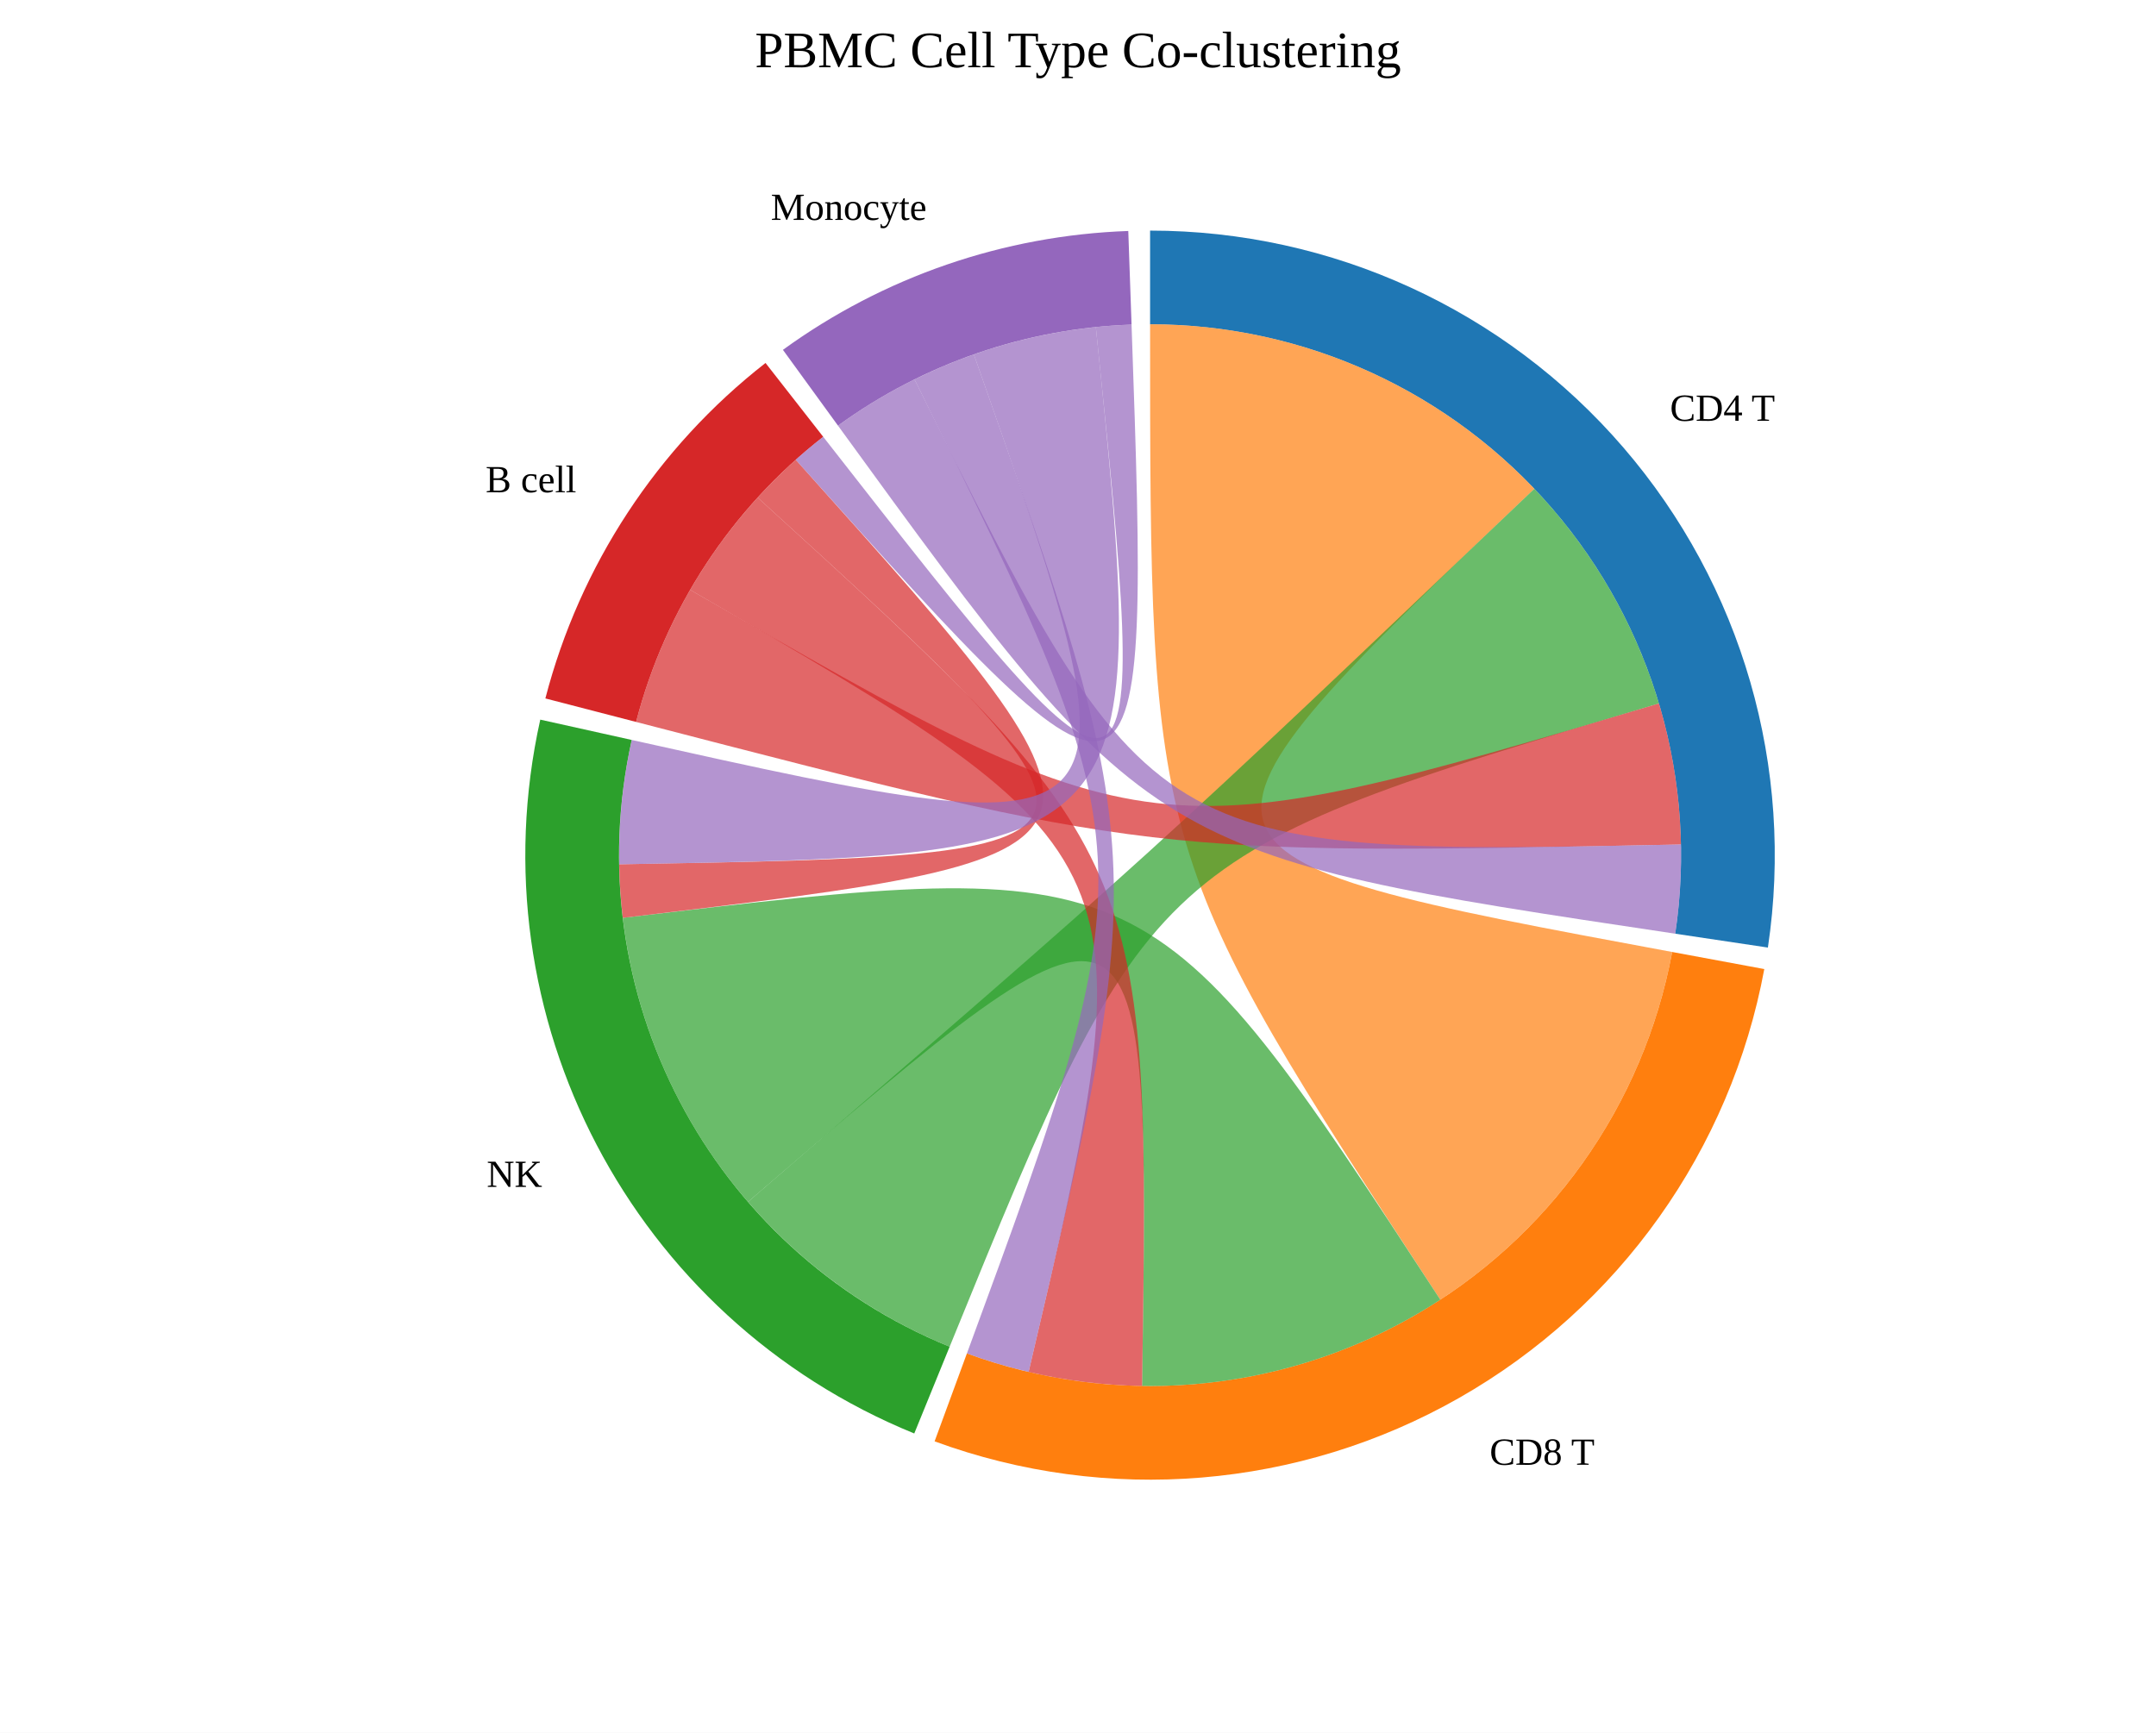
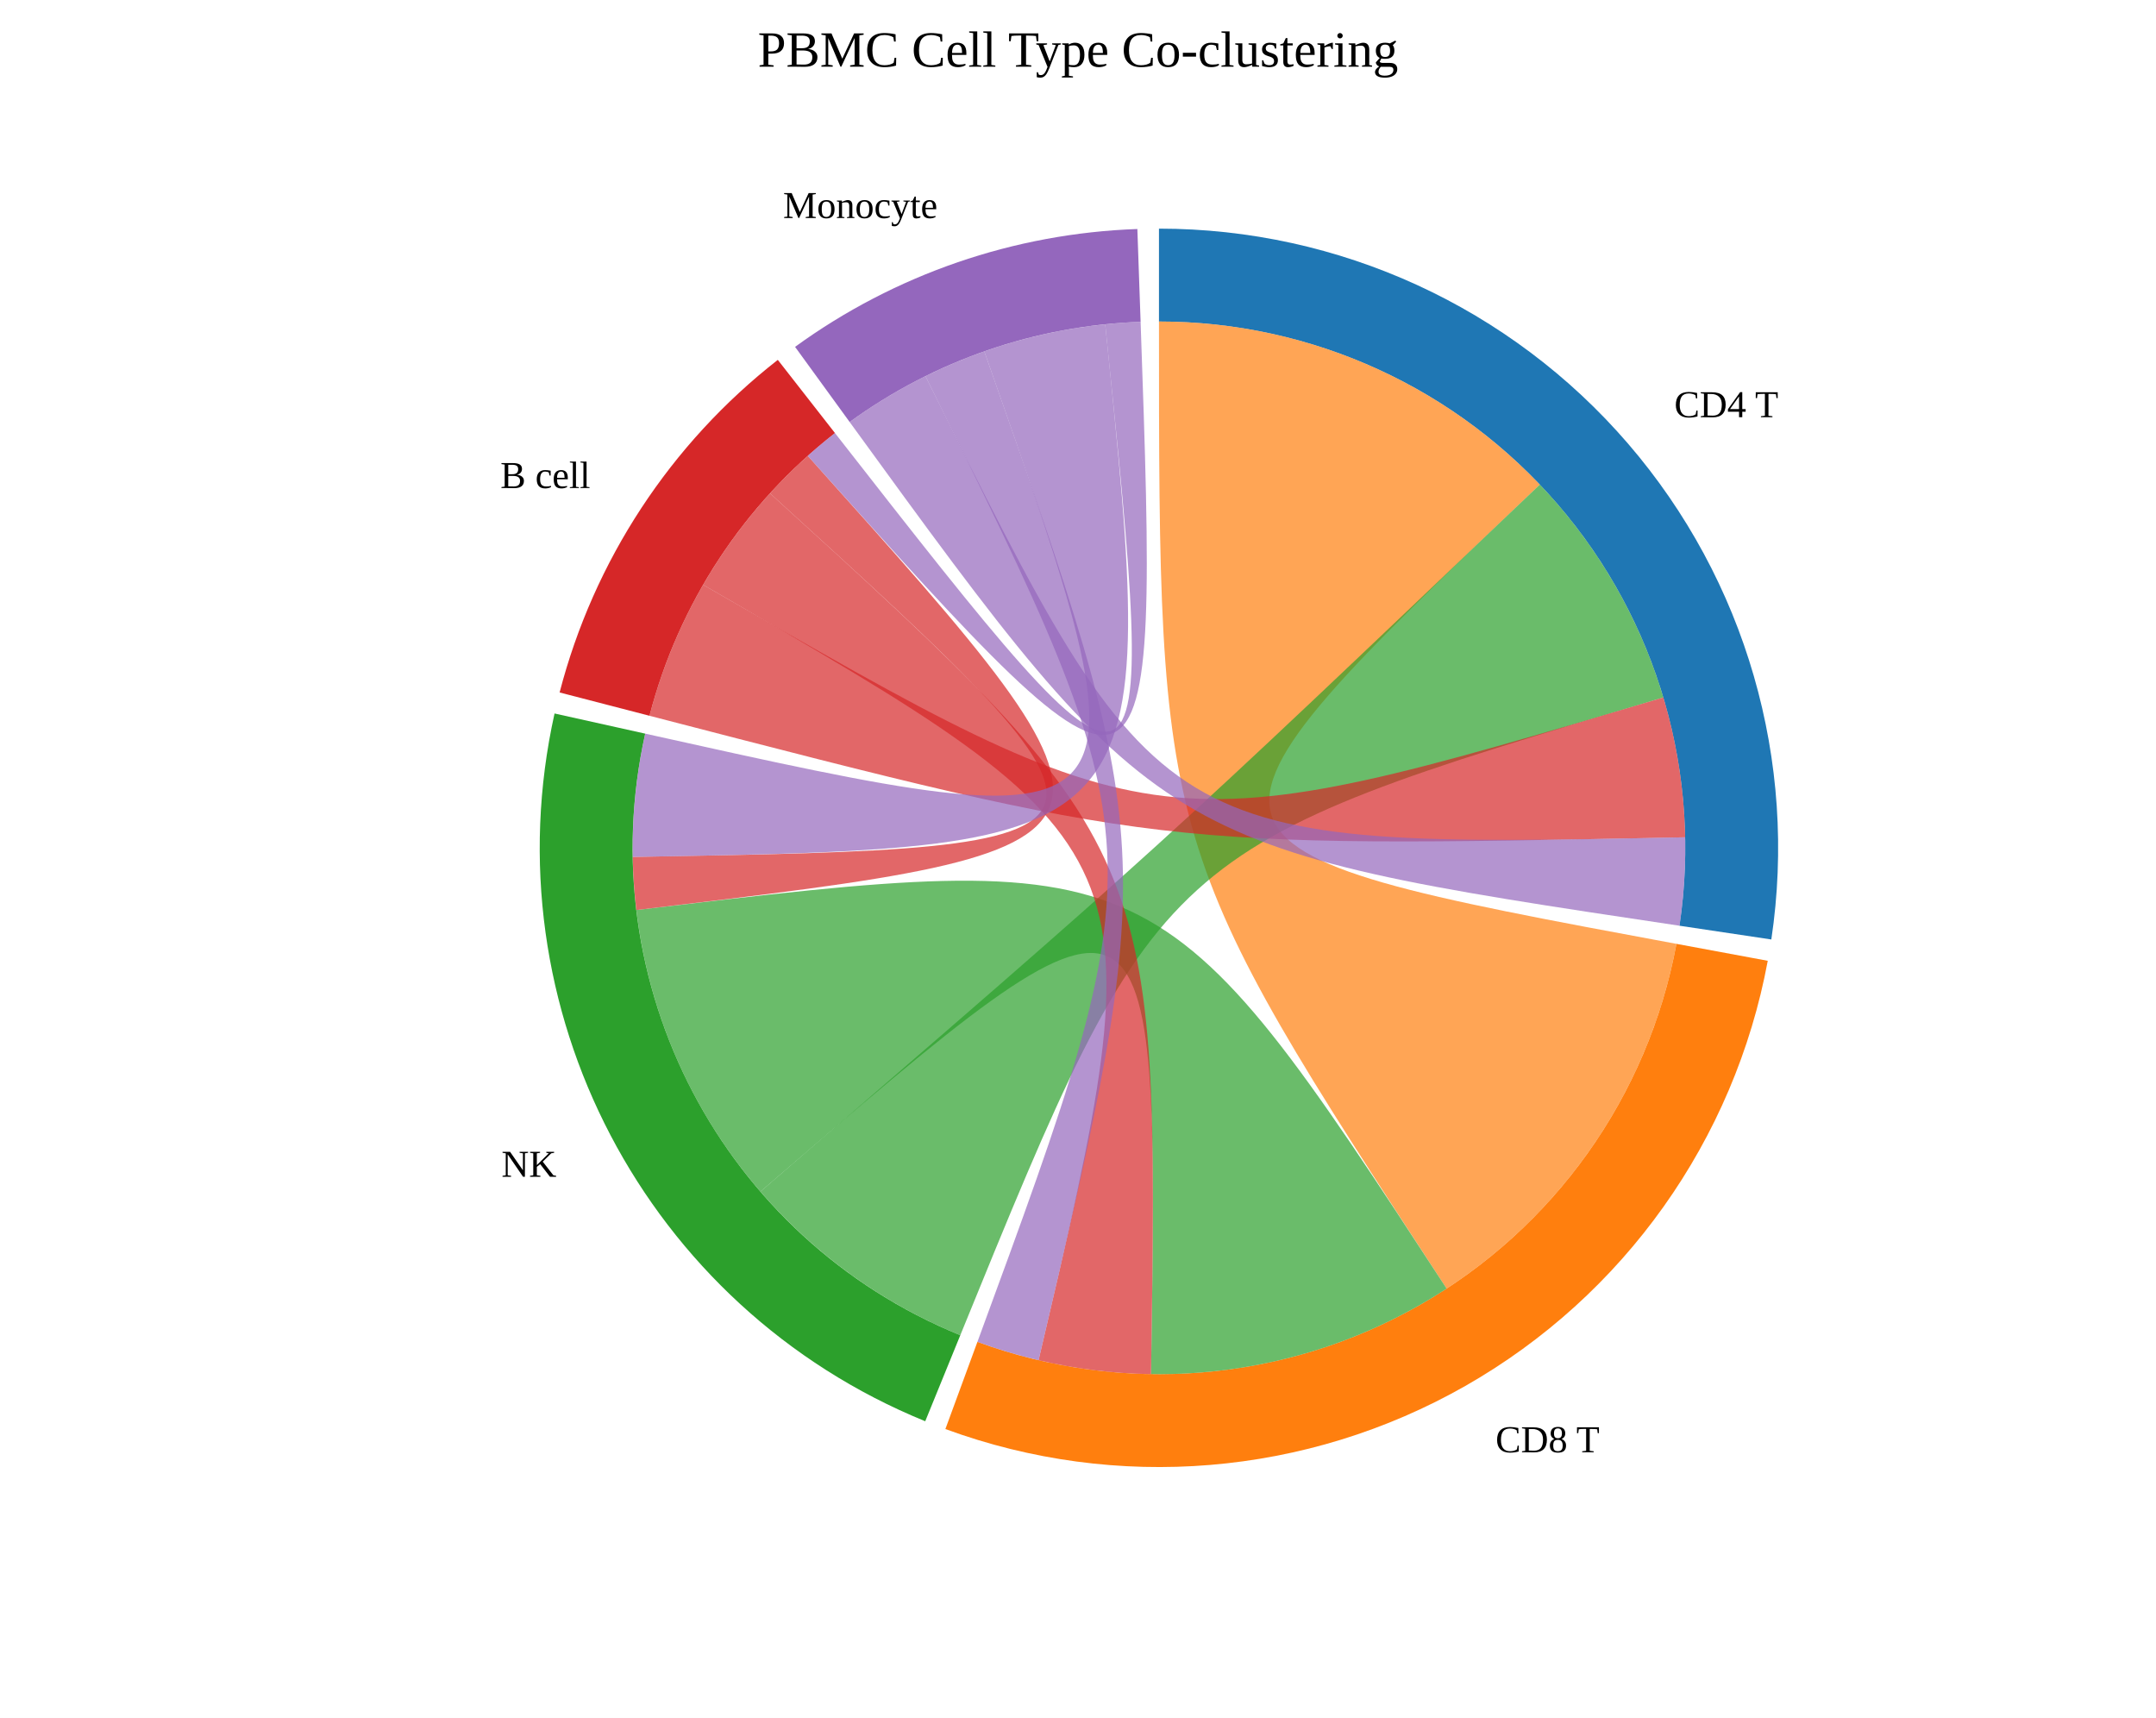
- <svg xmlns="http://www.w3.org/2000/svg" width="673" height="541" fill="black">
+ <svg xmlns="http://www.w3.org/2000/svg" width="679" height="541" fill="black">
  <rect width="100%" height="100%" fill="white" />
-   <text x="336.5" y="21" font-size="16" text-anchor="middle">PBMC Cell Type Co-clustering</text>
-   <path d="M 359 72 A 195 195 0 0 1 551.853 295.856 L 522.925 291.528 A 165.75 165.75 0 0 0 359 101.25 Z" stroke="none" stroke-width="0" fill="#1f77b4" />
-   <path d="M 550.729 302.569 A 195 195 0 0 1 291.735 450.031 L 301.824 422.576 A 165.75 165.75 0 0 0 521.969 297.234 Z" stroke="none" stroke-width="0" fill="#ff7f0e" />
-   <path d="M 285.388 447.572 A 195 195 0 0 1 168.646 224.688 L 197.199 231.035 A 165.75 165.75 0 0 0 296.43 420.486 Z" stroke="none" stroke-width="0" fill="#2ca02c" />
-   <path d="M 170.239 218.07 A 195 195 0 0 1 238.958 113.329 L 256.964 136.379 A 165.75 165.75 0 0 0 198.553 225.41 Z" stroke="none" stroke-width="0" fill="#d62728" />
-   <path d="M 244.394 109.233 A 195 195 0 0 1 352.195 72.119 L 353.215 101.351 A 165.75 165.75 0 0 0 261.585 132.898 Z" stroke="none" stroke-width="0" fill="#9467bd" />
-   <text x="521.283" y="131.393" font-size="12" text-anchor="start">CD4 T</text>
-   <text x="464.983" y="457.343" font-size="12" text-anchor="start">CD8 T</text>
-   <text x="169.252" y="370.586" font-size="12" text-anchor="end">NK</text>
-   <text x="179.905" y="153.699" font-size="12" text-anchor="end">B cell</text>
-   <text x="289.271" y="68.667" font-size="12" text-anchor="end">Monocyte</text>
-   <path d="M 521.969 297.234 A 165.75 165.75 0 0 1 449.595 405.801 C 359 267 359 267 359 101.25 A 165.75 165.75 0 0 1 478.947 152.607 C 359 267 359 267 521.969 297.234 Z" stroke="none" stroke-width="0" fill="#ff7f0e" fill-opacity="0.7" />
-   <path d="M 296.43 420.486 A 165.75 165.75 0 0 1 233.489 375.259 C 359 267 359 267 478.947 152.607 A 165.75 165.75 0 0 1 517.842 219.646 C 359 267 359 267 296.43 420.486 Z" stroke="none" stroke-width="0" fill="#2ca02c" fill-opacity="0.7" />
-   <path d="M 233.489 375.259 A 165.75 165.75 0 0 1 194.41 286.579 C 359 267 359 267 449.595 405.801 A 165.75 165.75 0 0 1 356.503 432.731 C 359 267 359 267 233.489 375.259 Z" stroke="none" stroke-width="0" fill="#2ca02c" fill-opacity="0.7" />
-   <path d="M 198.553 225.41 A 165.75 165.75 0 0 1 215.434 184.164 C 359 267 359 267 517.842 219.646 A 165.75 165.75 0 0 1 524.717 263.679 C 359 267 359 267 198.553 225.41 Z" stroke="none" stroke-width="0" fill="#d62728" fill-opacity="0.7" />
-   <path d="M 215.434 184.164 A 165.75 165.75 0 0 1 236.497 155.349 C 359 267 359 267 356.503 432.731 A 165.75 165.75 0 0 1 321.08 428.354 C 359 267 359 267 215.434 184.164 Z" stroke="none" stroke-width="0" fill="#d62728" fill-opacity="0.7" />
-   <path d="M 236.497 155.349 A 165.75 165.75 0 0 1 248.396 143.551 C 359 267 359 267 194.41 286.579 A 165.75 165.75 0 0 1 193.275 269.861 C 359 267 359 267 236.497 155.349 Z" stroke="none" stroke-width="0" fill="#d62728" fill-opacity="0.7" />
-   <path d="M 261.585 132.898 A 165.75 165.75 0 0 1 285.463 118.456 C 359 267 359 267 524.717 263.679 A 165.75 165.75 0 0 1 522.925 291.528 C 359 267 359 267 261.585 132.898 Z" stroke="none" stroke-width="0" fill="#9467bd" fill-opacity="0.7" />
-   <path d="M 285.463 118.456 A 165.75 165.75 0 0 1 303.988 110.646 C 359 267 359 267 321.08 428.354 A 165.75 165.75 0 0 1 301.824 422.576 C 359 267 359 267 285.463 118.456 Z" stroke="none" stroke-width="0" fill="#9467bd" fill-opacity="0.7" />
-   <path d="M 303.988 110.646 A 165.75 165.75 0 0 1 342.068 102.117 C 359 267 359 267 193.275 269.861 A 165.75 165.75 0 0 1 197.199 231.035 C 359 267 359 267 303.988 110.646 Z" stroke="none" stroke-width="0" fill="#9467bd" fill-opacity="0.7" />
-   <path d="M 342.068 102.117 A 165.75 165.75 0 0 1 353.215 101.351 C 359 267 359 267 248.396 143.551 A 165.75 165.75 0 0 1 256.964 136.379 C 359 267 359 267 342.068 102.117 Z" stroke="none" stroke-width="0" fill="#9467bd" fill-opacity="0.7" />
+   <text x="339.5" y="21" font-size="16" text-anchor="middle">PBMC Cell Type Co-clustering</text>
+   <path d="M 365 72 A 195 195 0 0 1 557.853 295.856 L 528.925 291.528 A 165.75 165.75 0 0 0 365 101.25 Z" stroke="none" stroke-width="0" fill="#1f77b4" />
+   <path d="M 556.729 302.569 A 195 195 0 0 1 297.735 450.031 L 307.824 422.576 A 165.75 165.75 0 0 0 527.969 297.234 Z" stroke="none" stroke-width="0" fill="#ff7f0e" />
+   <path d="M 291.388 447.572 A 195 195 0 0 1 174.646 224.688 L 203.199 231.035 A 165.75 165.75 0 0 0 302.43 420.486 Z" stroke="none" stroke-width="0" fill="#2ca02c" />
+   <path d="M 176.239 218.07 A 195 195 0 0 1 244.958 113.329 L 262.964 136.379 A 165.75 165.75 0 0 0 204.553 225.41 Z" stroke="none" stroke-width="0" fill="#d62728" />
+   <path d="M 250.394 109.233 A 195 195 0 0 1 358.195 72.119 L 359.215 101.351 A 165.75 165.75 0 0 0 267.585 132.898 Z" stroke="none" stroke-width="0" fill="#9467bd" />
+   <text x="527.283" y="131.393" font-size="12" text-anchor="start">CD4 T</text>
+   <text x="470.983" y="457.343" font-size="12" text-anchor="start">CD8 T</text>
+   <text x="175.252" y="370.586" font-size="12" text-anchor="end">NK</text>
+   <text x="185.905" y="153.699" font-size="12" text-anchor="end">B cell</text>
+   <text x="295.271" y="68.667" font-size="12" text-anchor="end">Monocyte</text>
+   <path d="M 527.969 297.234 A 165.75 165.75 0 0 1 455.595 405.801 C 365 267 365 267 365 101.25 A 165.75 165.75 0 0 1 484.947 152.607 C 365 267 365 267 527.969 297.234 Z" stroke="none" stroke-width="0" fill="#ff7f0e" fill-opacity="0.7" />
+   <path d="M 302.43 420.486 A 165.75 165.75 0 0 1 239.489 375.259 C 365 267 365 267 484.947 152.607 A 165.75 165.75 0 0 1 523.842 219.646 C 365 267 365 267 302.43 420.486 Z" stroke="none" stroke-width="0" fill="#2ca02c" fill-opacity="0.7" />
+   <path d="M 239.489 375.259 A 165.75 165.75 0 0 1 200.41 286.579 C 365 267 365 267 455.595 405.801 A 165.75 165.75 0 0 1 362.503 432.731 C 365 267 365 267 239.489 375.259 Z" stroke="none" stroke-width="0" fill="#2ca02c" fill-opacity="0.7" />
+   <path d="M 204.553 225.41 A 165.75 165.75 0 0 1 221.434 184.164 C 365 267 365 267 523.842 219.646 A 165.75 165.75 0 0 1 530.717 263.679 C 365 267 365 267 204.553 225.41 Z" stroke="none" stroke-width="0" fill="#d62728" fill-opacity="0.7" />
+   <path d="M 221.434 184.164 A 165.75 165.75 0 0 1 242.497 155.349 C 365 267 365 267 362.503 432.731 A 165.75 165.75 0 0 1 327.08 428.354 C 365 267 365 267 221.434 184.164 Z" stroke="none" stroke-width="0" fill="#d62728" fill-opacity="0.7" />
+   <path d="M 242.497 155.349 A 165.75 165.75 0 0 1 254.396 143.551 C 365 267 365 267 200.41 286.579 A 165.75 165.75 0 0 1 199.275 269.861 C 365 267 365 267 242.497 155.349 Z" stroke="none" stroke-width="0" fill="#d62728" fill-opacity="0.7" />
+   <path d="M 267.585 132.898 A 165.75 165.75 0 0 1 291.463 118.456 C 365 267 365 267 530.717 263.679 A 165.75 165.75 0 0 1 528.925 291.528 C 365 267 365 267 267.585 132.898 Z" stroke="none" stroke-width="0" fill="#9467bd" fill-opacity="0.7" />
+   <path d="M 291.463 118.456 A 165.75 165.75 0 0 1 309.988 110.646 C 365 267 365 267 327.08 428.354 A 165.75 165.75 0 0 1 307.824 422.576 C 365 267 365 267 291.463 118.456 Z" stroke="none" stroke-width="0" fill="#9467bd" fill-opacity="0.7" />
+   <path d="M 309.988 110.646 A 165.75 165.75 0 0 1 348.068 102.117 C 365 267 365 267 199.275 269.861 A 165.75 165.75 0 0 1 203.199 231.035 C 365 267 365 267 309.988 110.646 Z" stroke="none" stroke-width="0" fill="#9467bd" fill-opacity="0.7" />
+   <path d="M 348.068 102.117 A 165.75 165.75 0 0 1 359.215 101.351 C 365 267 365 267 254.396 143.551 A 165.75 165.75 0 0 1 262.964 136.379 C 365 267 365 267 348.068 102.117 Z" stroke="none" stroke-width="0" fill="#9467bd" fill-opacity="0.7" />
</svg>
